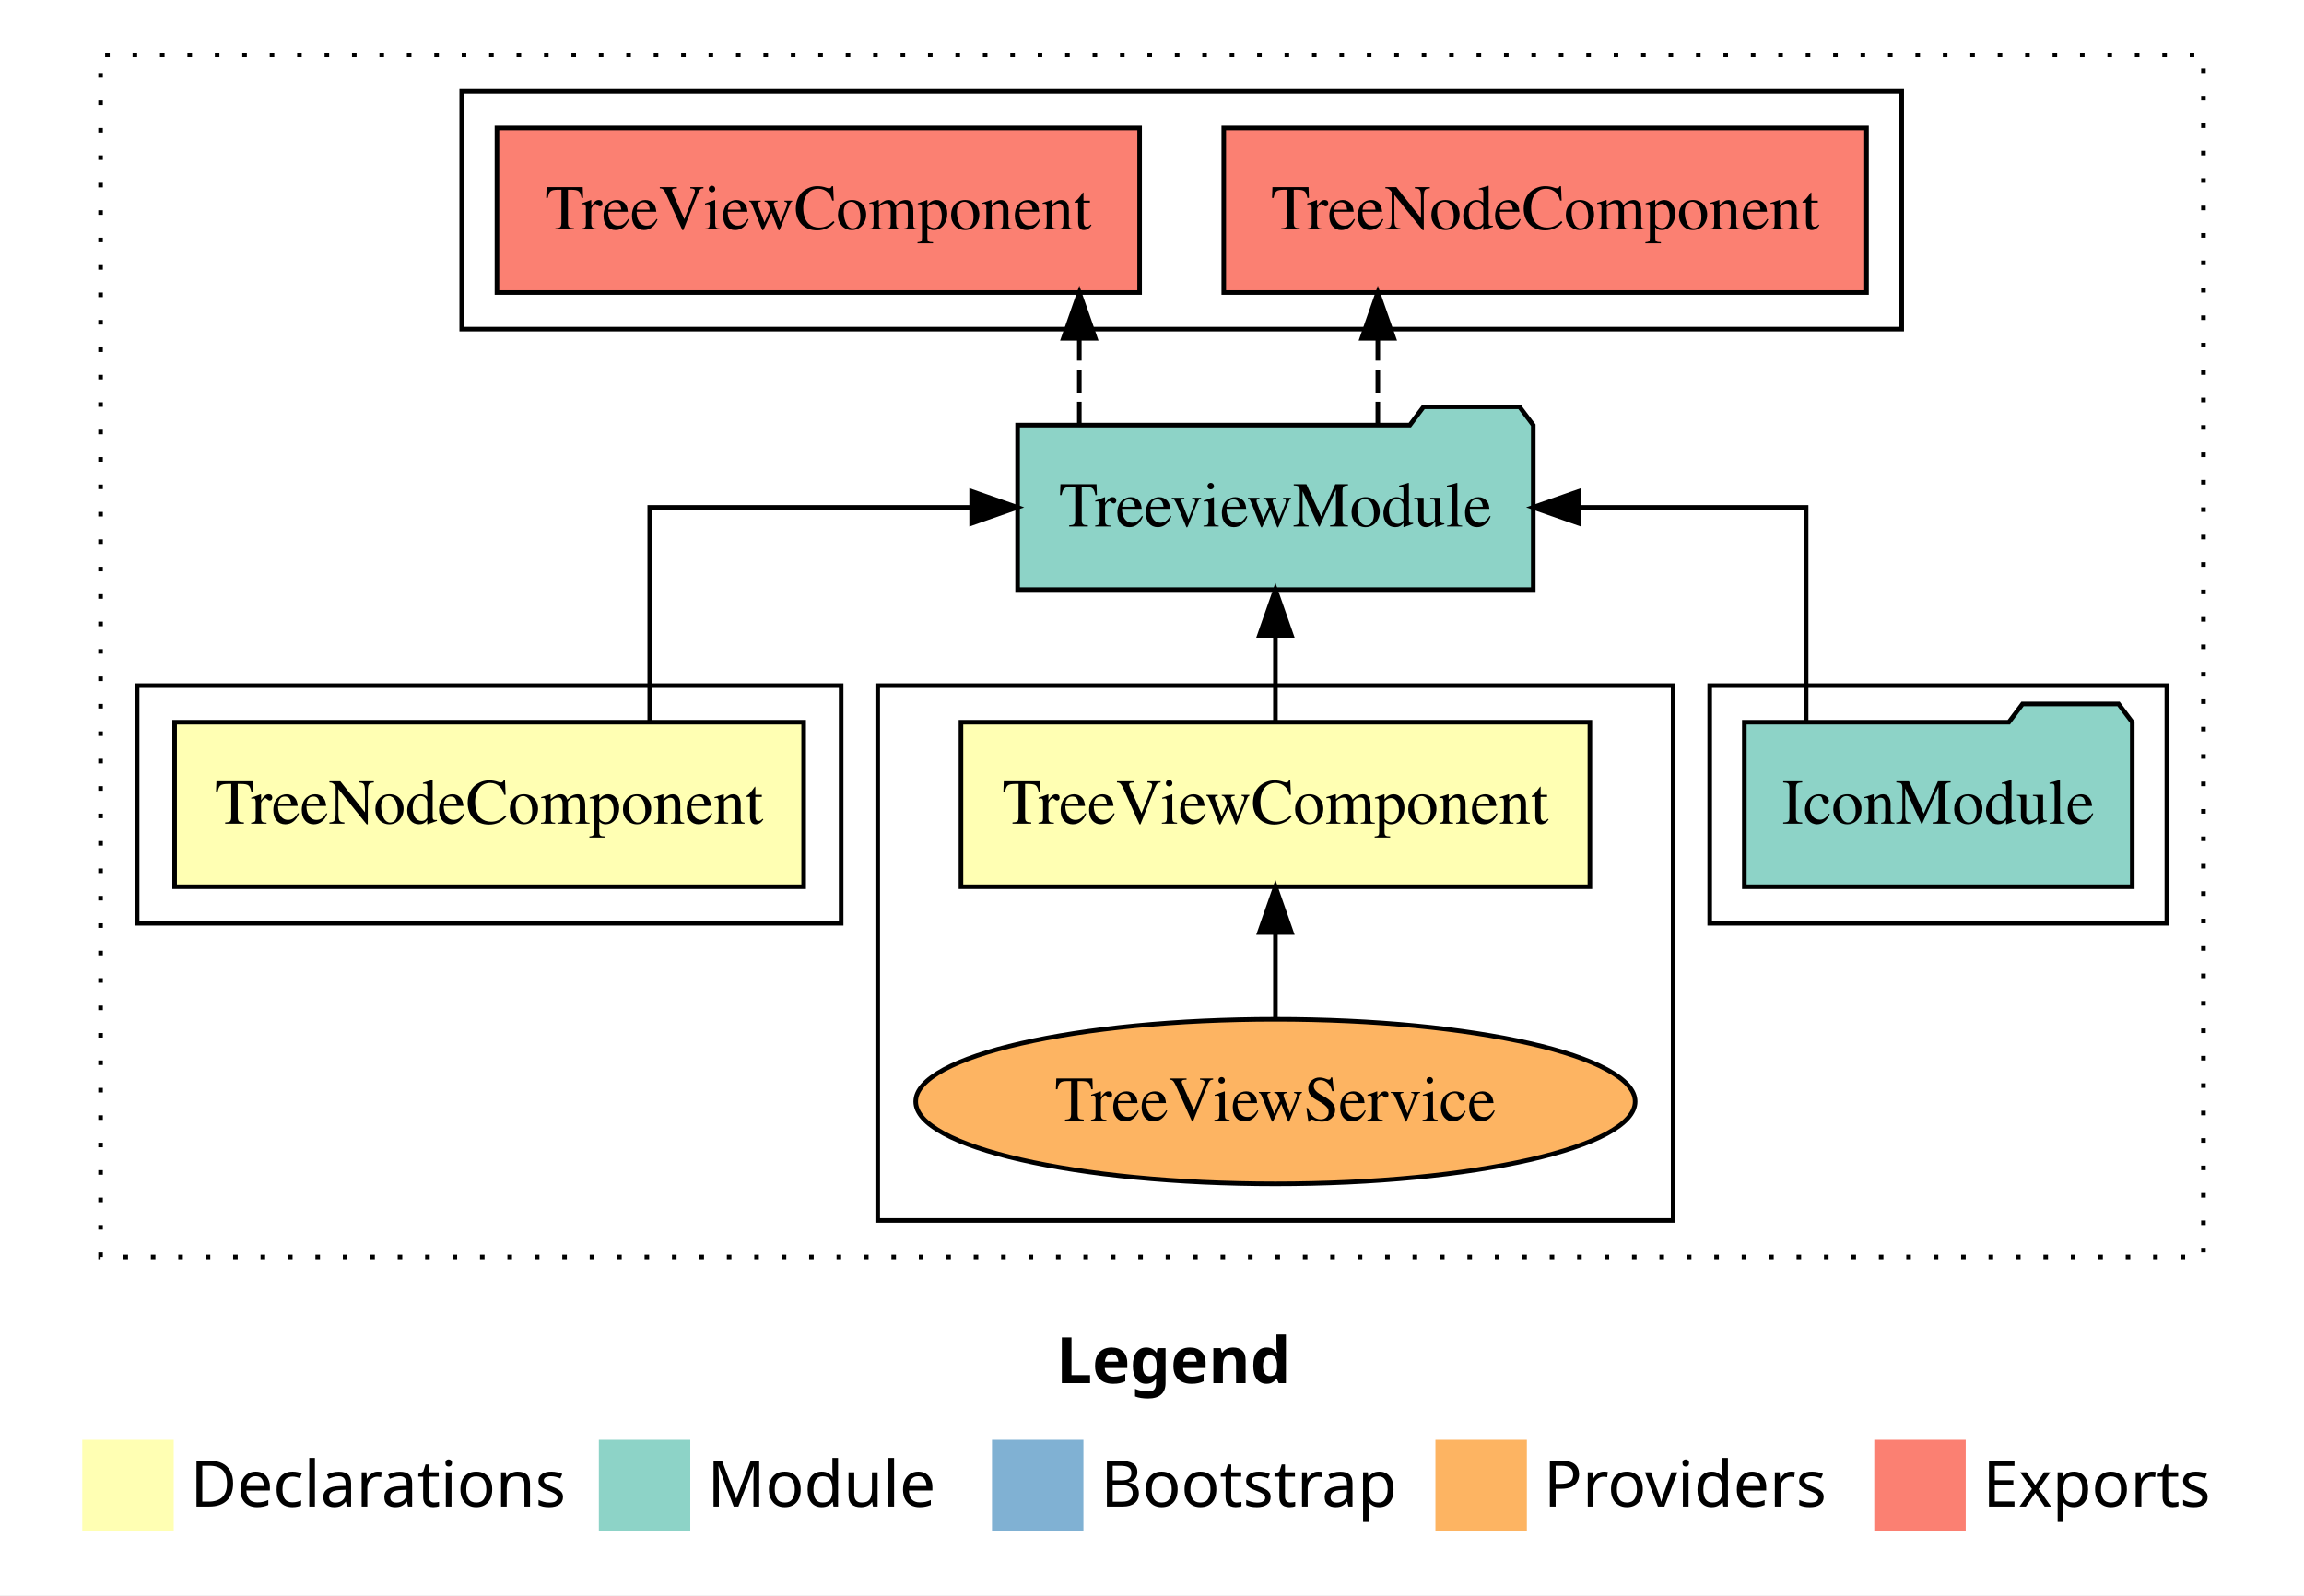
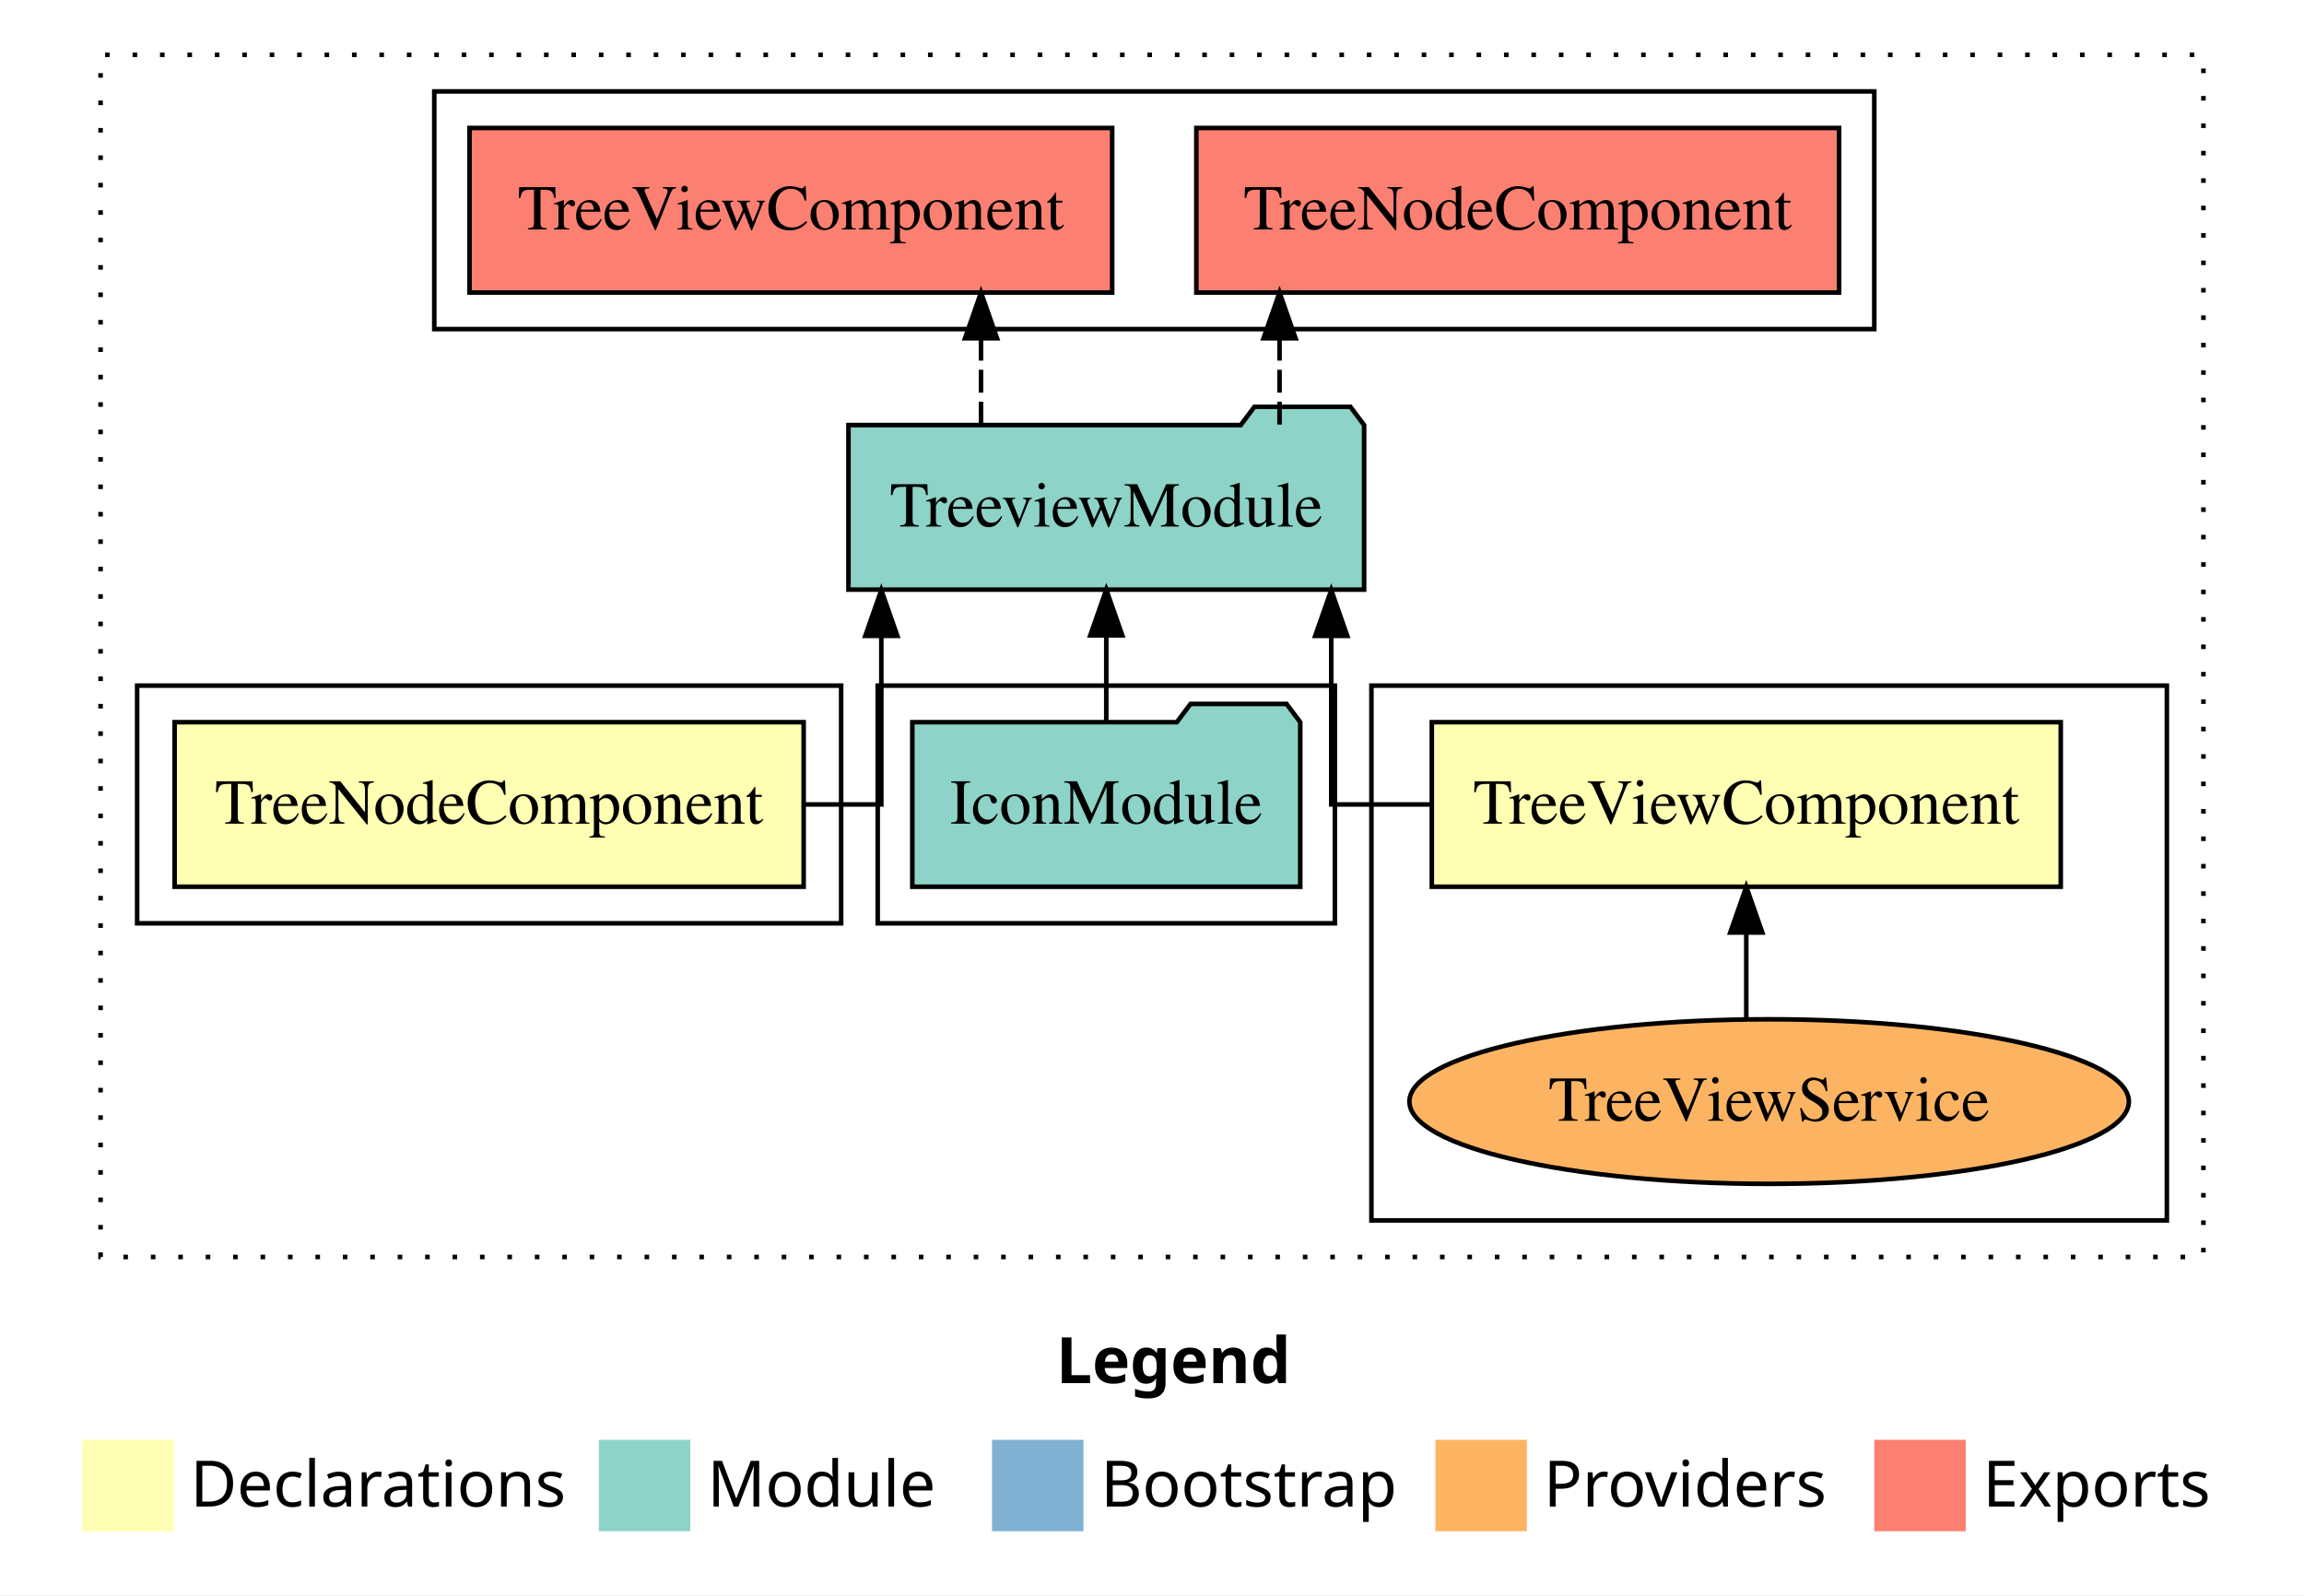
<svg xmlns="http://www.w3.org/2000/svg" width="504pt" height="349pt" viewBox="0.00 0.00 504.00 349.00">
  <g id="graph0" class="graph" transform="scale(1 1) rotate(0) translate(4 345)">
    <polygon fill="white" stroke="transparent" points="-4,4 -4,-345 500,-345 500,4 -4,4" />
    <text text-anchor="start" x="227.01" y="-42.4" font-family="Times-12" font-weight="bold" font-size="14.00">Legend</text>
    <polygon fill="#ffffb3" stroke="transparent" points="14,-10 14,-30 34,-30 34,-10 14,-10" />
    <text text-anchor="start" x="37.63" y="-15.4" font-family="Times-12" font-size="14.00">  Declarations</text>
    <polygon fill="#8dd3c7" stroke="transparent" points="127,-10 127,-30 147,-30 147,-10 127,-10" />
    <text text-anchor="start" x="150.73" y="-15.4" font-family="Times-12" font-size="14.00">  Module</text>
    <polygon fill="#80b1d3" stroke="transparent" points="213,-10 213,-30 233,-30 233,-10 213,-10" />
    <text text-anchor="start" x="236.78" y="-15.4" font-family="Times-12" font-size="14.00">  Bootstrap</text>
    <polygon fill="#fdb462" stroke="transparent" points="310,-10 310,-30 330,-30 330,-10 310,-10" />
    <text text-anchor="start" x="333.67" y="-15.4" font-family="Times-12" font-size="14.00">  Providers</text>
    <polygon fill="#fb8072" stroke="transparent" points="406,-10 406,-30 426,-30 426,-10 406,-10" />
    <text text-anchor="start" x="429.73" y="-15.4" font-family="Times-12" font-size="14.00">  Exports</text>
    <g id="clust1" class="cluster">
      <polygon fill="none" stroke="black" stroke-dasharray="1,5" points="18,-70 18,-333 478,-333 478,-70 18,-70" />
    </g>
-     <g id="clust5" class="cluster">
-       <polygon fill="none" stroke="black" points="370,-143 370,-195 470,-195 470,-143 370,-143" />
-     </g>
    <g id="clust6" class="cluster">
-       <polygon fill="none" stroke="black" points="97,-273 97,-325 412,-325 412,-273 97,-273" />
+       <polygon fill="none" stroke="black" points="91,-273 91,-325 406,-325 406,-273 91,-273" />
    </g>
    <g id="clust4" class="cluster">
-       <polygon fill="none" stroke="black" points="188,-78 188,-195 362,-195 362,-78 188,-78" />
+       <polygon fill="none" stroke="black" points="296,-78 296,-195 470,-195 470,-78 296,-78" />
+     </g>
+     <g id="clust5" class="cluster">
+       <polygon fill="none" stroke="black" points="188,-143 188,-195 288,-195 288,-143 188,-143" />
    </g>
    <g id="clust2" class="cluster">
      <polygon fill="none" stroke="black" points="26,-143 26,-195 180,-195 180,-143 26,-143" />
    </g>
    <g id="node1" class="node">
      <polygon fill="#ffffb3" stroke="black" points="171.8,-187 34.2,-187 34.2,-151 171.8,-151 171.8,-187" />
      <text text-anchor="middle" x="103" y="-164.8" font-family="Times,serif" font-size="14.00">TreeNodeComponent</text>
    </g>
    <g id="node3" class="node">
-       <polygon fill="#8dd3c7" stroke="black" points="331.4,-252 328.4,-256 307.4,-256 304.4,-252 218.6,-252 218.6,-216 331.4,-216 331.4,-252" />
-       <text text-anchor="middle" x="275" y="-229.8" font-family="Times,serif" font-size="14.00">TreeviewModule</text>
+       <polygon fill="#8dd3c7" stroke="black" points="294.4,-252 291.4,-256 270.4,-256 267.4,-252 181.6,-252 181.6,-216 294.4,-216 294.4,-252" />
+       <text text-anchor="middle" x="238" y="-229.8" font-family="Times,serif" font-size="14.00">TreeviewModule</text>
    </g>
    <g id="edge1" class="edge">
-       <path fill="none" stroke="black" d="M138.13,-187.11C138.13,-206.34 138.13,-234 138.13,-234 138.13,-234 208.54,-234 208.54,-234" />
-       <polygon fill="black" stroke="black" points="208.54,-237.5 218.54,-234 208.54,-230.5 208.54,-237.5" />
+       <path fill="none" stroke="black" d="M171.84,-169C181.82,-169 188.79,-169 188.79,-169 188.79,-169 188.79,-205.89 188.79,-205.89" />
+       <polygon fill="black" stroke="black" points="185.29,-205.89 188.79,-215.89 192.29,-205.89 185.29,-205.89" />
    </g>
    <g id="node2" class="node">
-       <polygon fill="#ffffb3" stroke="black" points="343.79,-187 206.21,-187 206.21,-151 343.79,-151 343.79,-187" />
-       <text text-anchor="middle" x="275" y="-164.8" font-family="Times,serif" font-size="14.00">TreeViewComponent</text>
+       <polygon fill="#ffffb3" stroke="black" points="446.79,-187 309.21,-187 309.21,-151 446.79,-151 446.79,-187" />
+       <text text-anchor="middle" x="378" y="-164.8" font-family="Times,serif" font-size="14.00">TreeViewComponent</text>
    </g>
    <g id="edge2" class="edge">
-       <path fill="none" stroke="black" d="M275,-187.11C275,-187.11 275,-205.99 275,-205.99" />
-       <polygon fill="black" stroke="black" points="271.5,-205.99 275,-215.99 278.5,-205.99 271.5,-205.99" />
+       <path fill="none" stroke="black" d="M309.19,-169C296.52,-169 287.21,-169 287.21,-169 287.21,-169 287.21,-205.89 287.21,-205.89" />
+       <polygon fill="black" stroke="black" points="283.71,-205.89 287.21,-215.89 290.71,-205.89 283.71,-205.89" />
    </g>
    <g id="node6" class="node">
-       <polygon fill="#fb8072" stroke="black" points="404.3,-317 263.7,-317 263.7,-281 404.3,-281 404.3,-317" />
-       <text text-anchor="middle" x="334" y="-294.8" font-family="Times,serif" font-size="14.00">TreeNodeComponent </text>
+       <polygon fill="#fb8072" stroke="black" points="398.3,-317 257.7,-317 257.7,-281 398.3,-281 398.3,-317" />
+       <text text-anchor="middle" x="328" y="-294.8" font-family="Times,serif" font-size="14.00">TreeNodeComponent </text>
    </g>
    <g id="edge5" class="edge">
-       <path fill="none" stroke="black" stroke-dasharray="5,2" d="M297.4,-252.11C297.4,-252.11 297.4,-270.99 297.4,-270.99" />
-       <polygon fill="black" stroke="black" points="293.9,-270.99 297.4,-280.99 300.9,-270.99 293.9,-270.99" />
+       <path fill="none" stroke="black" stroke-dasharray="5,2" d="M275.9,-252.11C275.9,-252.11 275.9,-270.99 275.9,-270.99" />
+       <polygon fill="black" stroke="black" points="272.4,-270.99 275.9,-280.99 279.4,-270.99 272.4,-270.99" />
    </g>
    <g id="node7" class="node">
-       <polygon fill="#fb8072" stroke="black" points="245.29,-317 104.71,-317 104.71,-281 245.29,-281 245.29,-317" />
-       <text text-anchor="middle" x="175" y="-294.8" font-family="Times,serif" font-size="14.00">TreeViewComponent </text>
+       <polygon fill="#fb8072" stroke="black" points="239.29,-317 98.71,-317 98.71,-281 239.29,-281 239.29,-317" />
+       <text text-anchor="middle" x="169" y="-294.8" font-family="Times,serif" font-size="14.00">TreeViewComponent </text>
    </g>
    <g id="edge6" class="edge">
-       <path fill="none" stroke="black" stroke-dasharray="5,2" d="M232.1,-252.11C232.1,-252.11 232.1,-270.99 232.1,-270.99" />
-       <polygon fill="black" stroke="black" points="228.6,-270.99 232.1,-280.99 235.6,-270.99 228.6,-270.99" />
+       <path fill="none" stroke="black" stroke-dasharray="5,2" d="M210.6,-252.11C210.6,-252.11 210.6,-270.99 210.6,-270.99" />
+       <polygon fill="black" stroke="black" points="207.1,-270.99 210.6,-280.99 214.1,-270.99 207.1,-270.99" />
    </g>
    <g id="node4" class="node">
-       <ellipse fill="#fdb462" stroke="black" cx="275" cy="-104" rx="78.69" ry="18" />
-       <text text-anchor="middle" x="275" y="-99.8" font-family="Times,serif" font-size="14.00">TreeViewService</text>
+       <ellipse fill="#fdb462" stroke="black" cx="383" cy="-104" rx="78.69" ry="18" />
+       <text text-anchor="middle" x="383" y="-99.8" font-family="Times,serif" font-size="14.00">TreeViewService</text>
    </g>
    <g id="edge3" class="edge">
-       <path fill="none" stroke="black" d="M275,-122.11C275,-122.11 275,-140.99 275,-140.99" />
-       <polygon fill="black" stroke="black" points="271.5,-140.99 275,-150.99 278.5,-140.99 271.5,-140.99" />
+       <path fill="none" stroke="black" d="M378,-122.11C378,-122.11 378,-140.99 378,-140.99" />
+       <polygon fill="black" stroke="black" points="374.5,-140.99 378,-150.99 381.5,-140.99 374.5,-140.99" />
    </g>
    <g id="node5" class="node">
-       <polygon fill="#8dd3c7" stroke="black" points="462.43,-187 459.43,-191 438.43,-191 435.43,-187 377.57,-187 377.57,-151 462.43,-151 462.43,-187" />
-       <text text-anchor="middle" x="420" y="-164.8" font-family="Times,serif" font-size="14.00">IconModule</text>
+       <polygon fill="#8dd3c7" stroke="black" points="280.43,-187 277.43,-191 256.43,-191 253.43,-187 195.57,-187 195.57,-151 280.43,-151 280.43,-187" />
+       <text text-anchor="middle" x="238" y="-164.8" font-family="Times,serif" font-size="14.00">IconModule</text>
    </g>
    <g id="edge4" class="edge">
-       <path fill="none" stroke="black" d="M391.09,-187.11C391.09,-206.34 391.09,-234 391.09,-234 391.09,-234 341.35,-234 341.35,-234" />
-       <polygon fill="black" stroke="black" points="341.35,-230.5 331.35,-234 341.35,-237.5 341.35,-230.5" />
+       <path fill="none" stroke="black" d="M238,-187.11C238,-187.11 238,-205.99 238,-205.99" />
+       <polygon fill="black" stroke="black" points="234.5,-205.99 238,-215.99 241.5,-205.99 234.5,-205.99" />
    </g>
  </g>
</svg>
